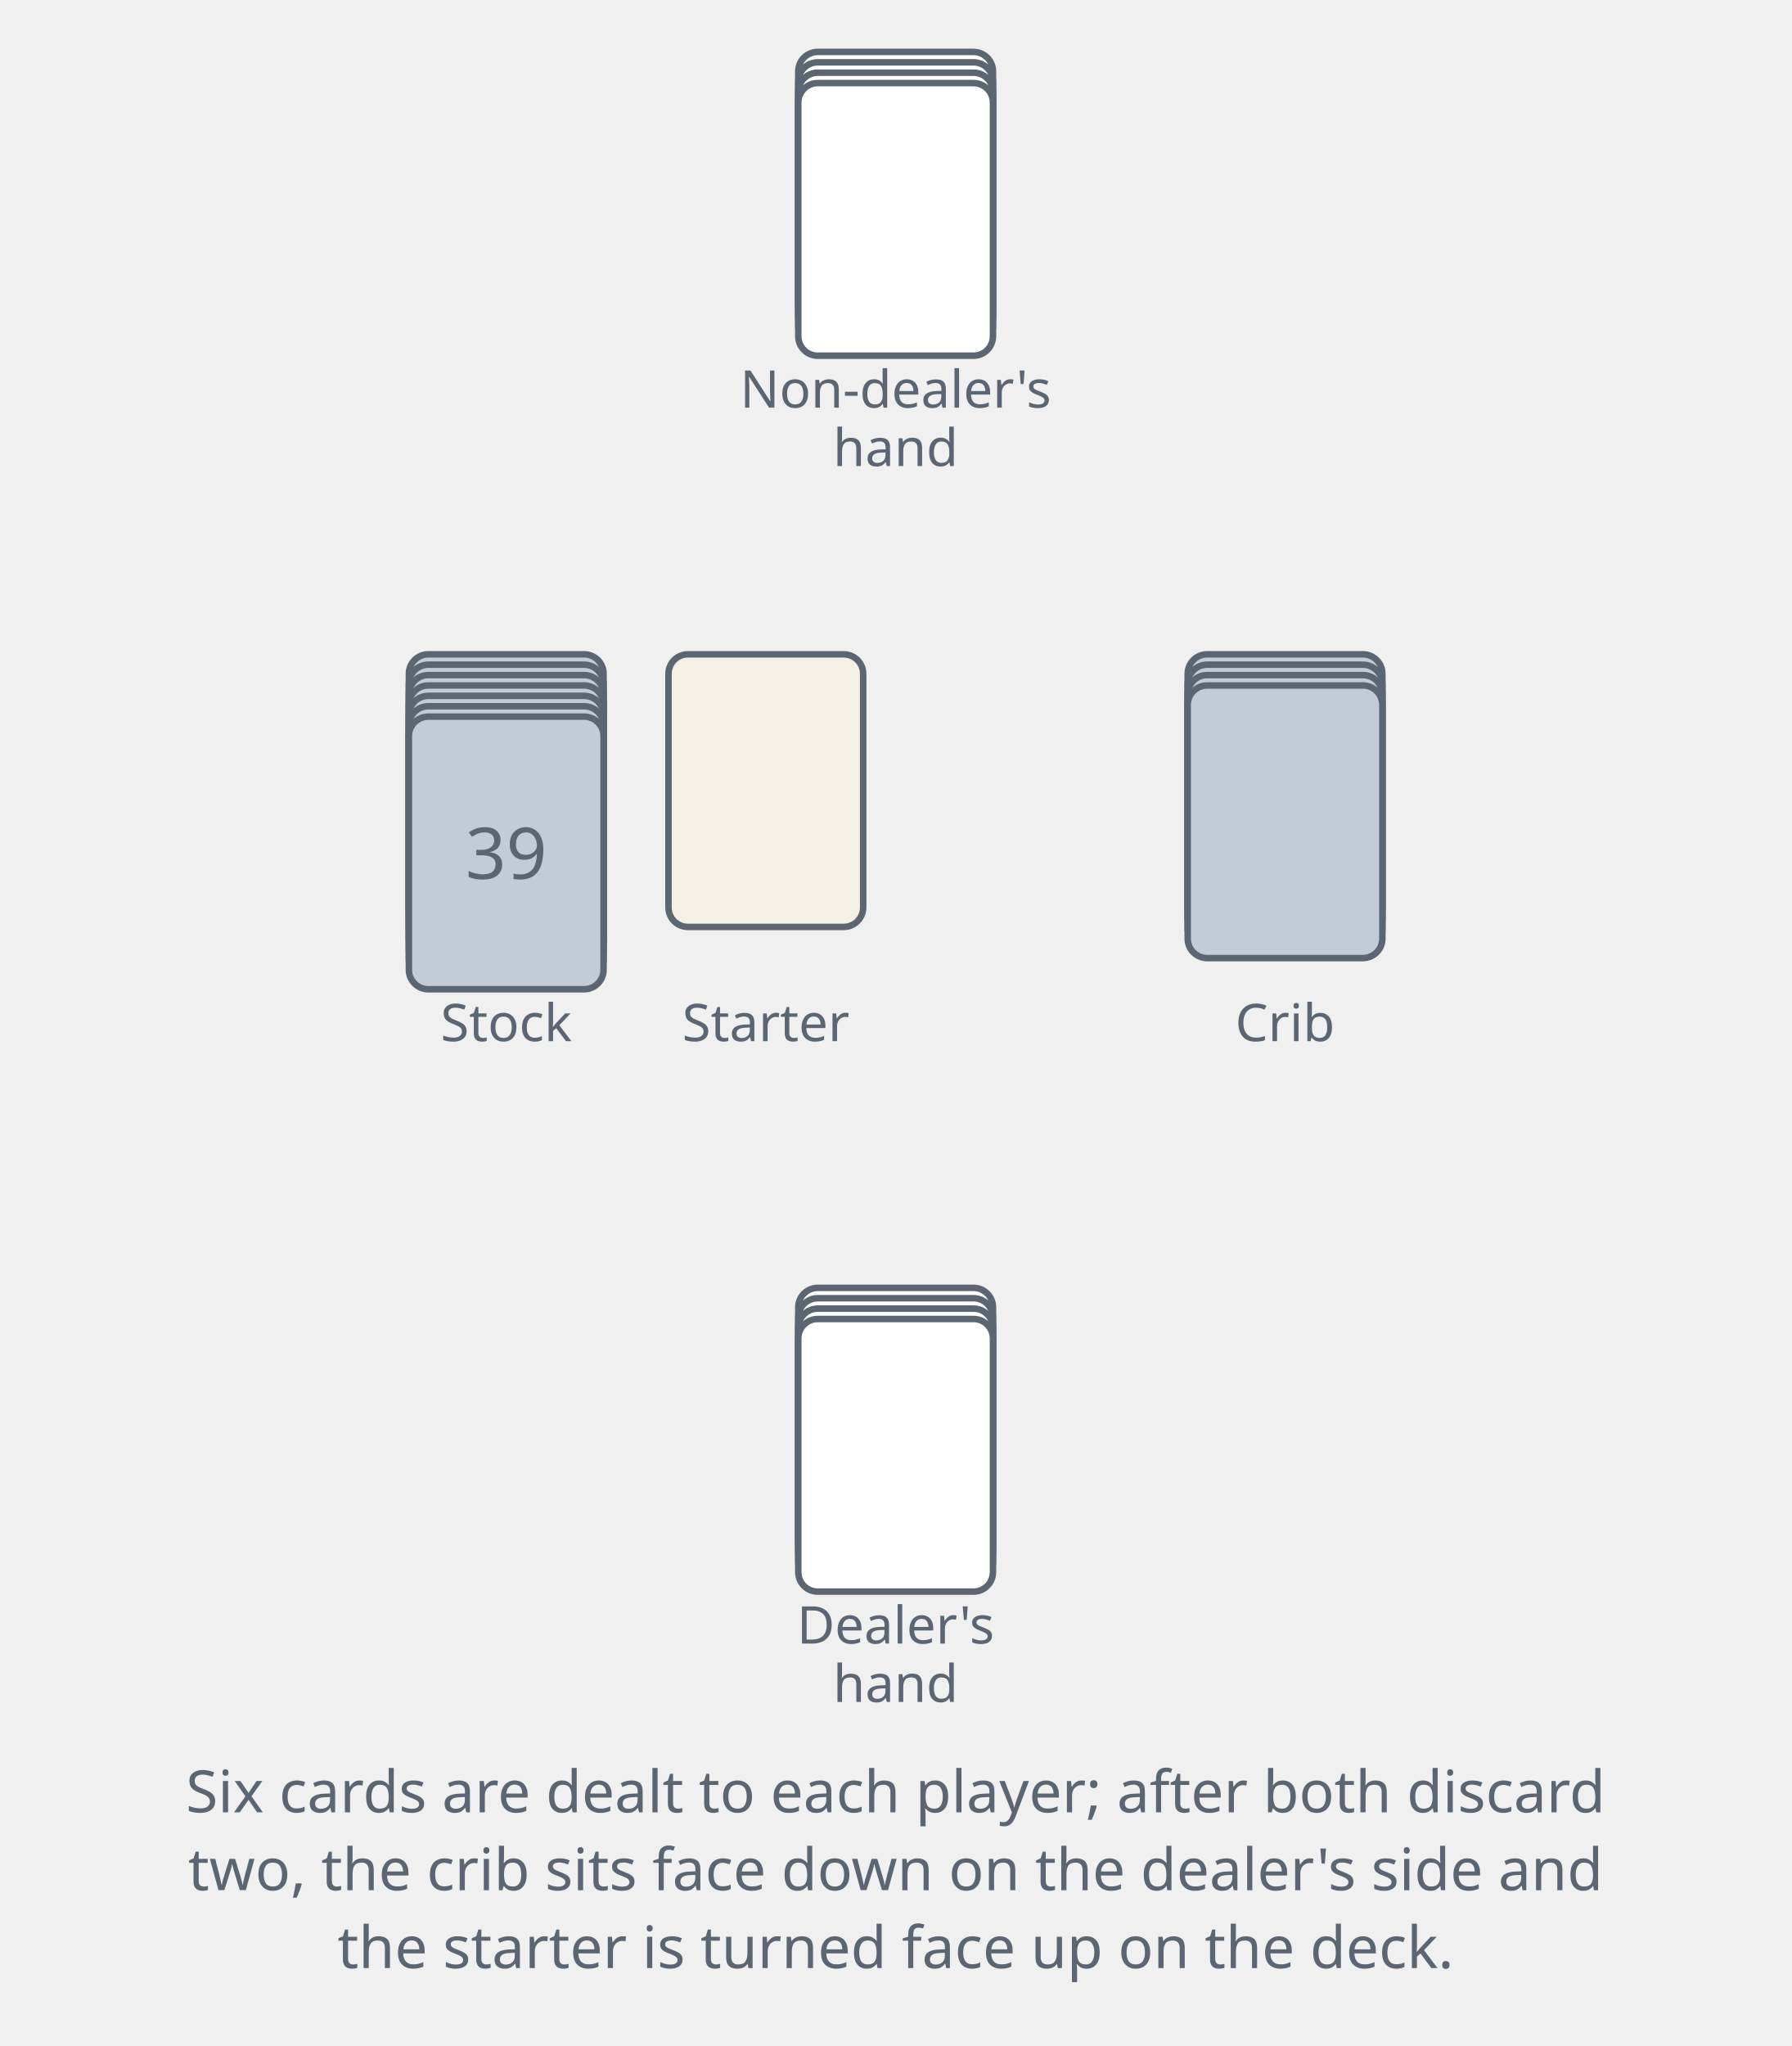
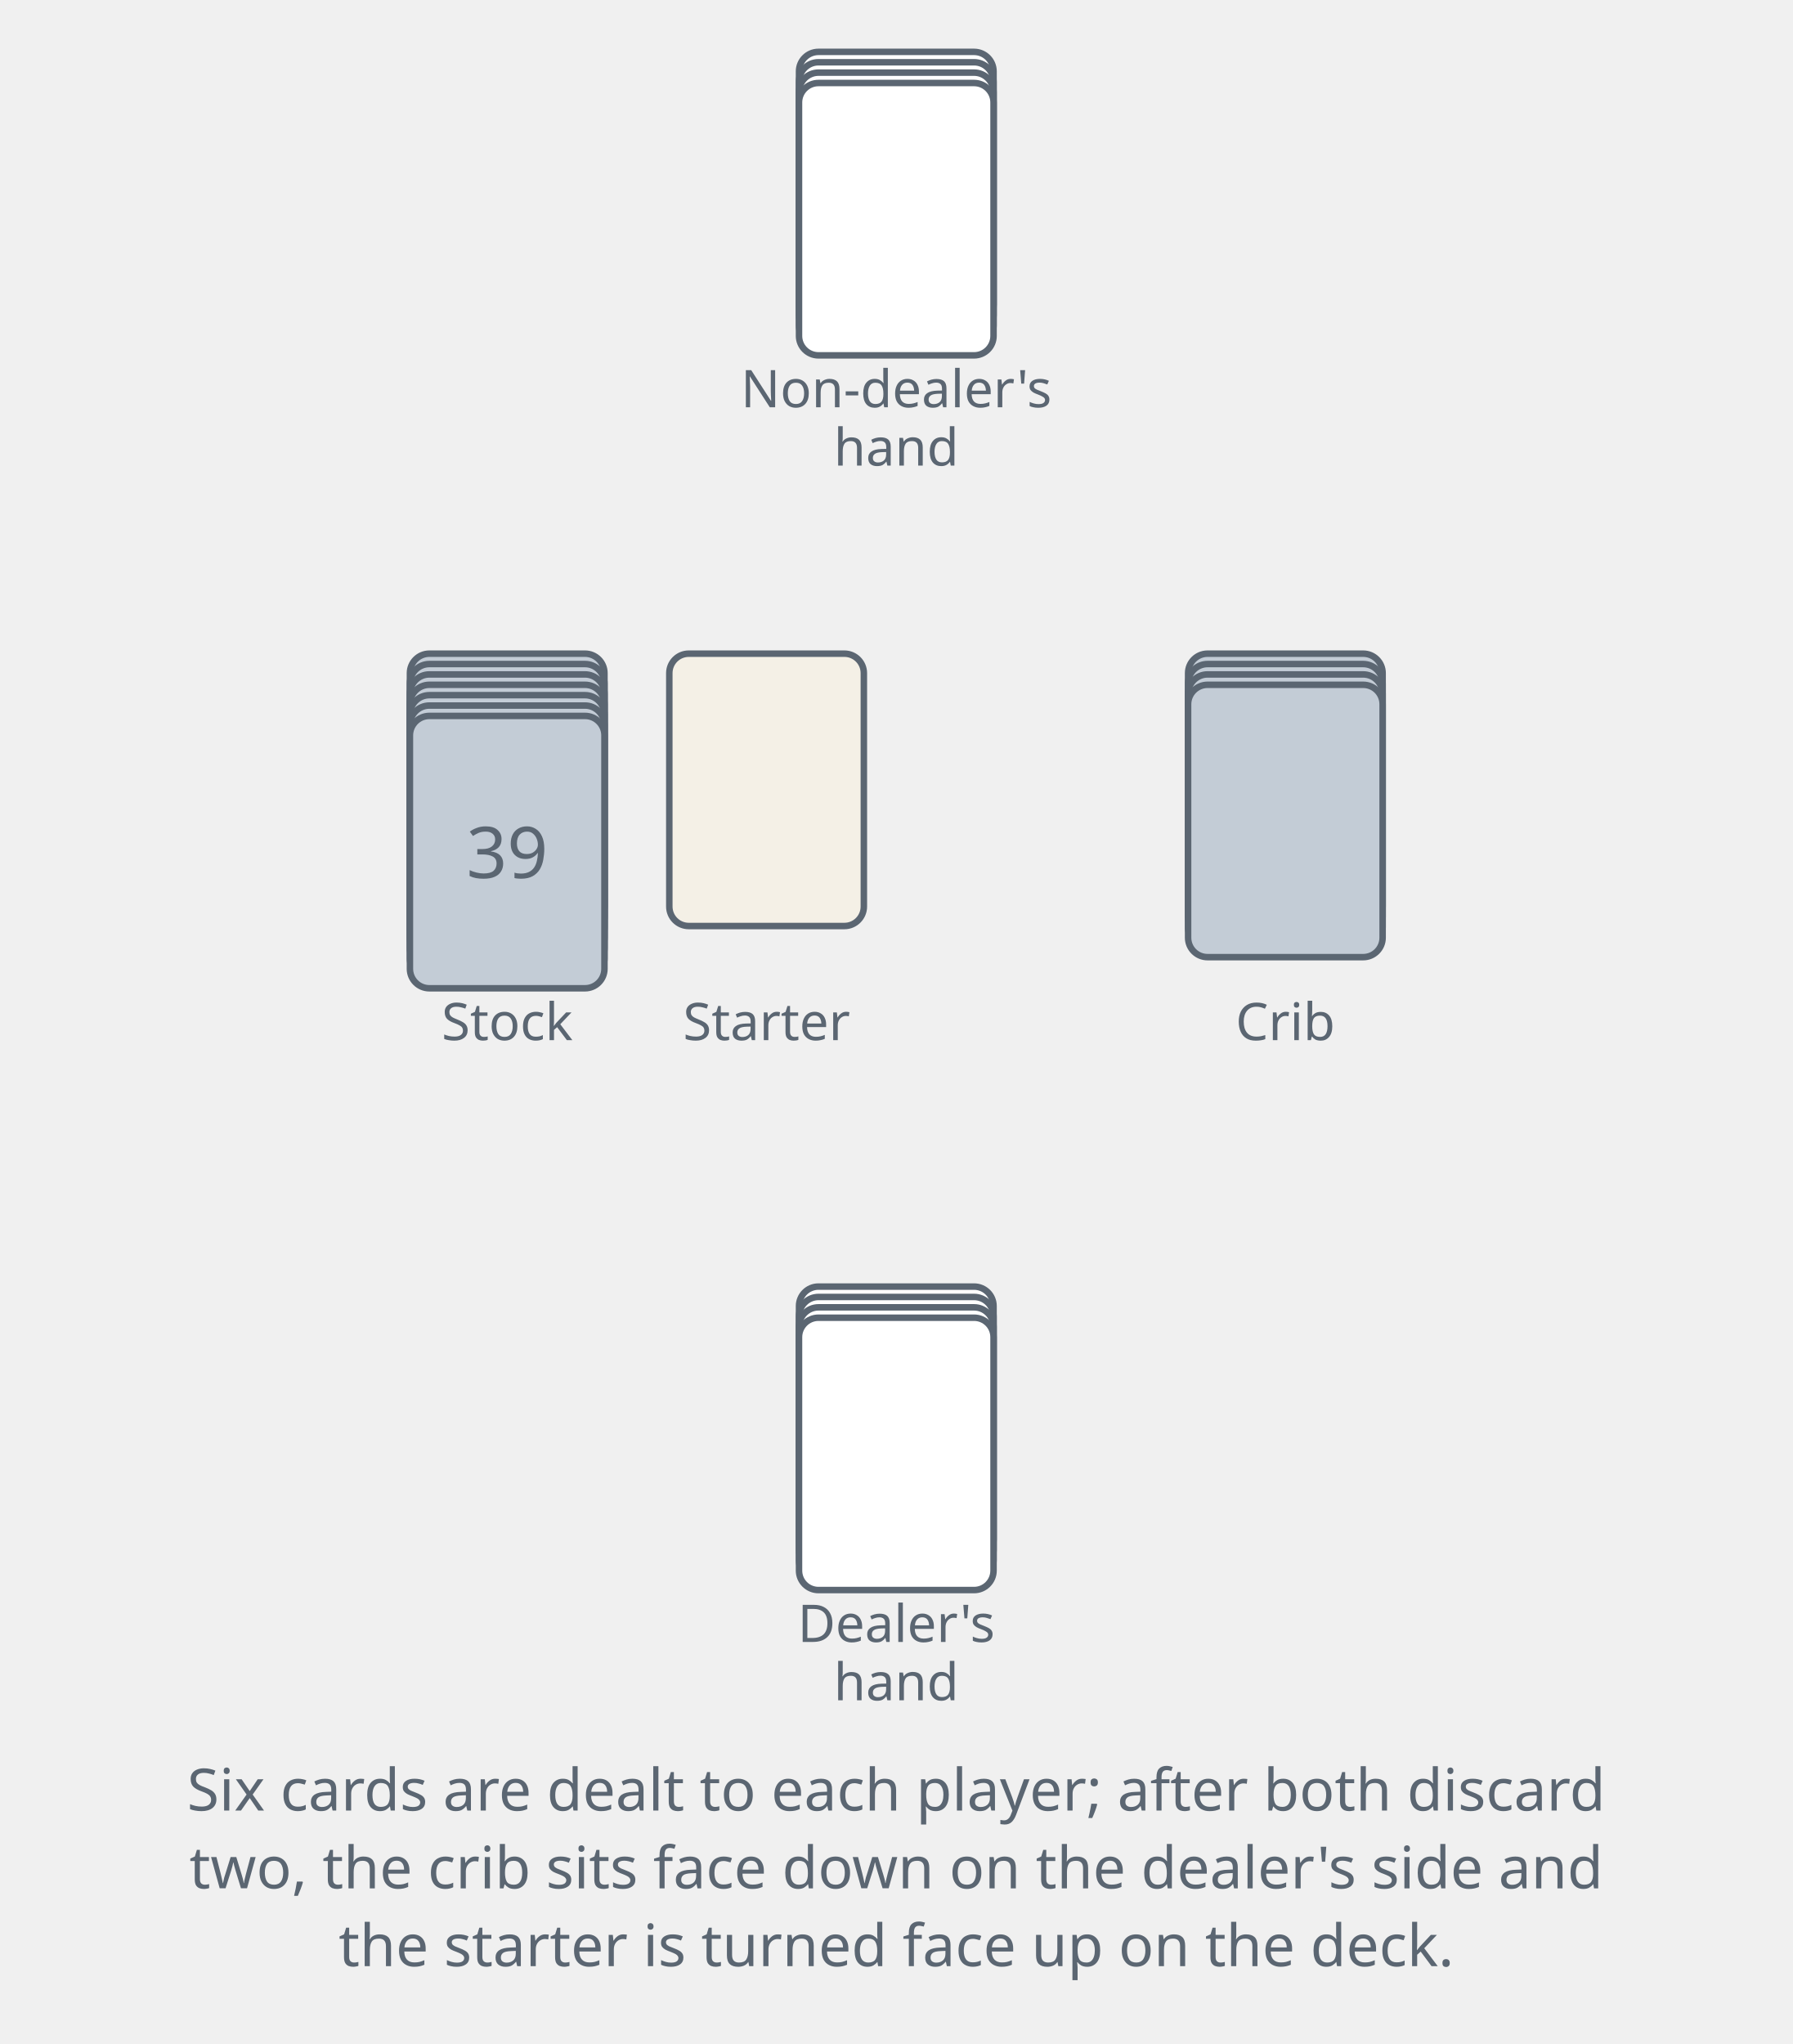
- <svg xmlns="http://www.w3.org/2000/svg" viewBox="0 0 276 315.2" width="276" height="315.2" role="img" aria-label="Cribbage setup diagram">
+ <svg xmlns="http://www.w3.org/2000/svg" viewBox="0 0 276 315.2" width="442" height="504" role="img" aria-label="Cribbage setup diagram">
  <rect x="123.0" y="8.0" width="30" height="42" rx="3" fill="#ffffff" stroke="#5b6672" stroke-width="1" />
  <rect x="123.0" y="9.6" width="30" height="42" rx="3" fill="#ffffff" stroke="#5b6672" stroke-width="1" />
  <rect x="123.0" y="11.2" width="30" height="42" rx="3" fill="#ffffff" stroke="#5b6672" stroke-width="1" />
  <rect x="123.0" y="12.8" width="30" height="42" rx="3" fill="#ffffff" stroke="#5b6672" stroke-width="1" />
  <rect x="63.0" y="100.8" width="30" height="42" rx="3" fill="#c3ccd6" stroke="#5b6672" stroke-width="1" />
  <rect x="63.0" y="102.4" width="30" height="42" rx="3" fill="#c3ccd6" stroke="#5b6672" stroke-width="1" />
  <rect x="63.0" y="104.0" width="30" height="42" rx="3" fill="#c3ccd6" stroke="#5b6672" stroke-width="1" />
  <rect x="63.0" y="105.6" width="30" height="42" rx="3" fill="#c3ccd6" stroke="#5b6672" stroke-width="1" />
  <rect x="63.0" y="107.2" width="30" height="42" rx="3" fill="#c3ccd6" stroke="#5b6672" stroke-width="1" />
  <rect x="63.0" y="108.8" width="30" height="42" rx="3" fill="#c3ccd6" stroke="#5b6672" stroke-width="1" />
  <rect x="63.0" y="110.4" width="30" height="42" rx="3" fill="#c3ccd6" stroke="#5b6672" stroke-width="1" />
  <text x="78.0" y="135.4" text-anchor="middle" font-family="system-ui, sans-serif" font-size="11" fill="#5b6672">39</text>
  <rect x="103.0" y="100.8" width="30" height="42" rx="3" fill="#f4f0e6" stroke="#5b6672" stroke-width="1" />
  <rect x="183.0" y="100.8" width="30" height="42" rx="3" fill="#c3ccd6" stroke="#5b6672" stroke-width="1" />
  <rect x="183.0" y="102.4" width="30" height="42" rx="3" fill="#c3ccd6" stroke="#5b6672" stroke-width="1" />
  <rect x="183.0" y="104.0" width="30" height="42" rx="3" fill="#c3ccd6" stroke="#5b6672" stroke-width="1" />
  <rect x="183.0" y="105.6" width="30" height="42" rx="3" fill="#c3ccd6" stroke="#5b6672" stroke-width="1" />
  <rect x="123.0" y="198.4" width="30" height="42" rx="3" fill="#ffffff" stroke="#5b6672" stroke-width="1" />
  <rect x="123.0" y="200.0" width="30" height="42" rx="3" fill="#ffffff" stroke="#5b6672" stroke-width="1" />
  <rect x="123.0" y="201.6" width="30" height="42" rx="3" fill="#ffffff" stroke="#5b6672" stroke-width="1" />
  <rect x="123.0" y="203.2" width="30" height="42" rx="3" fill="#ffffff" stroke="#5b6672" stroke-width="1" />
  <text x="138.0" y="62.8" text-anchor="middle" font-family="system-ui, sans-serif" font-size="8" fill="#5b6672">Non-dealer's</text>
  <text x="138.0" y="71.8" text-anchor="middle" font-family="system-ui, sans-serif" font-size="8" fill="#5b6672">hand</text>
  <text x="78.0" y="160.4" text-anchor="middle" font-family="system-ui, sans-serif" font-size="8" fill="#5b6672">Stock</text>
  <text x="118.0" y="160.4" text-anchor="middle" font-family="system-ui, sans-serif" font-size="8" fill="#5b6672">Starter</text>
  <text x="198.0" y="160.4" text-anchor="middle" font-family="system-ui, sans-serif" font-size="8" fill="#5b6672">Crib</text>
  <text x="138.0" y="253.2" text-anchor="middle" font-family="system-ui, sans-serif" font-size="8" fill="#5b6672">Dealer's</text>
  <text x="138.0" y="262.2" text-anchor="middle" font-family="system-ui, sans-serif" font-size="8" fill="#5b6672">hand</text>
  <text x="138.0" y="279.2" text-anchor="middle" font-family="system-ui, sans-serif" font-size="9" fill="#5b6672">Six cards are dealt to each player; after both discard</text>
  <text x="138.0" y="291.2" text-anchor="middle" font-family="system-ui, sans-serif" font-size="9" fill="#5b6672">two, the crib sits face down on the dealer's side and</text>
  <text x="138.0" y="303.2" text-anchor="middle" font-family="system-ui, sans-serif" font-size="9" fill="#5b6672">the starter is turned face up on the deck.</text>
</svg>
